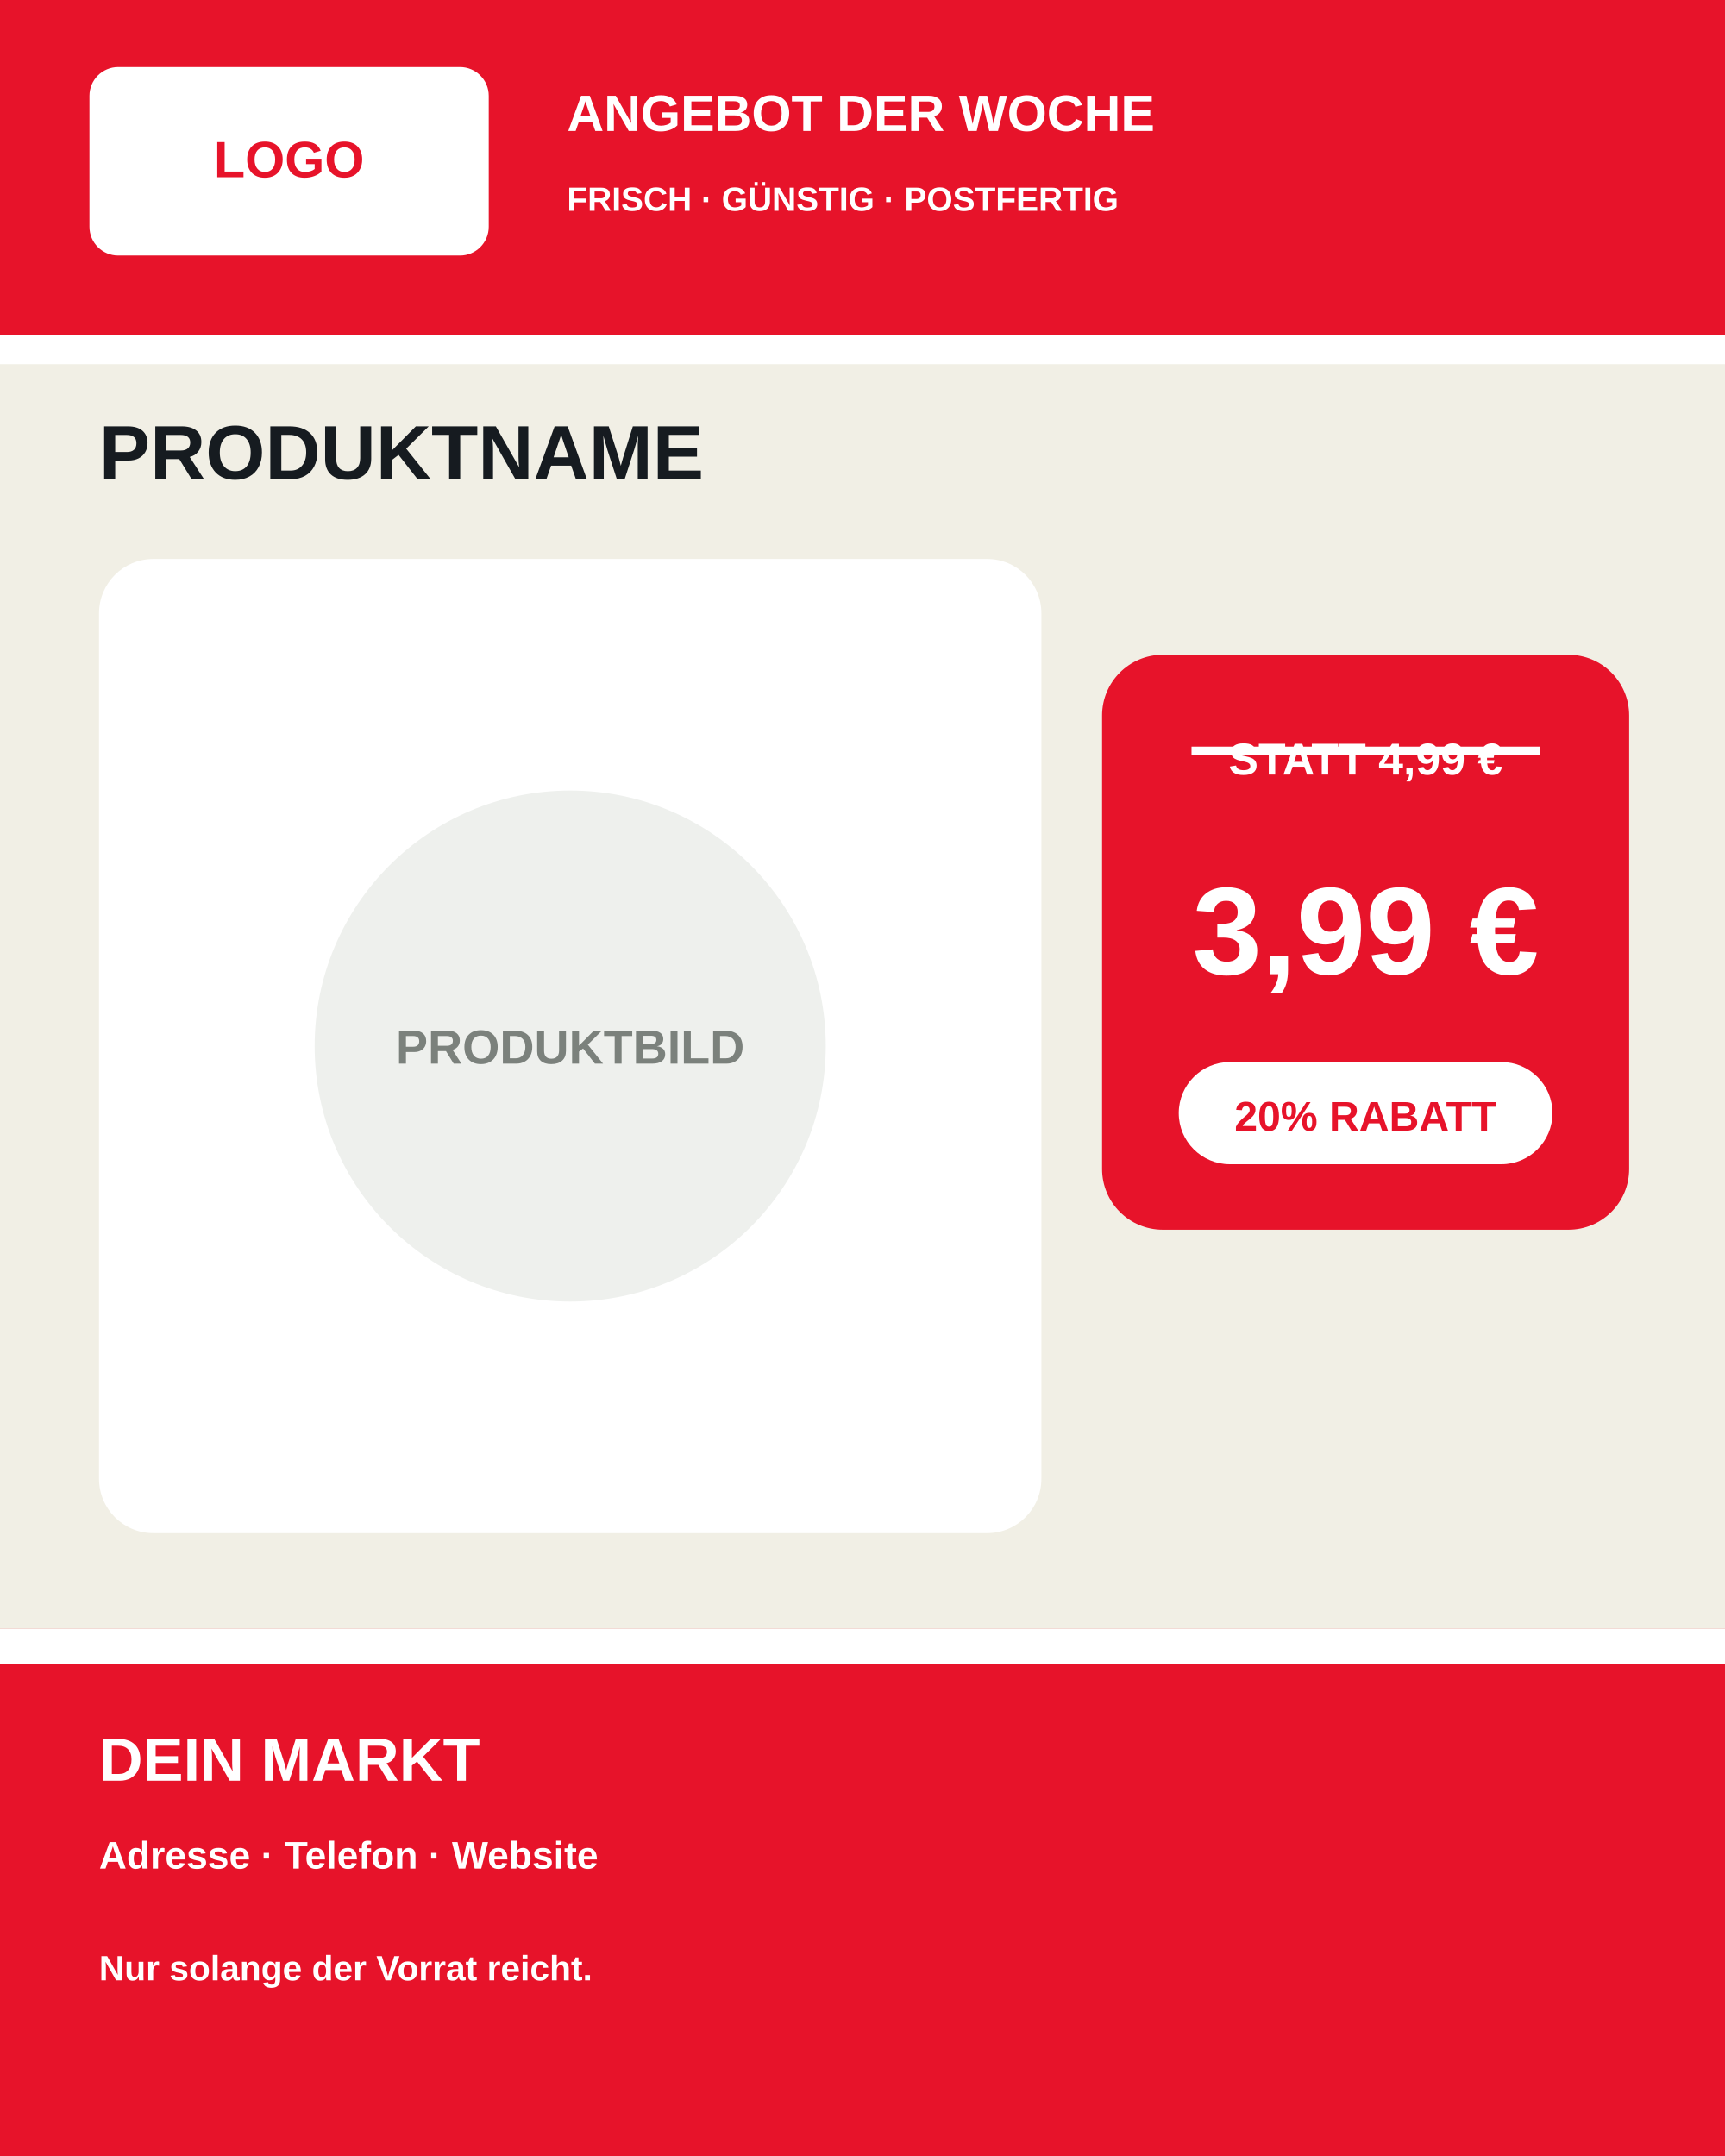
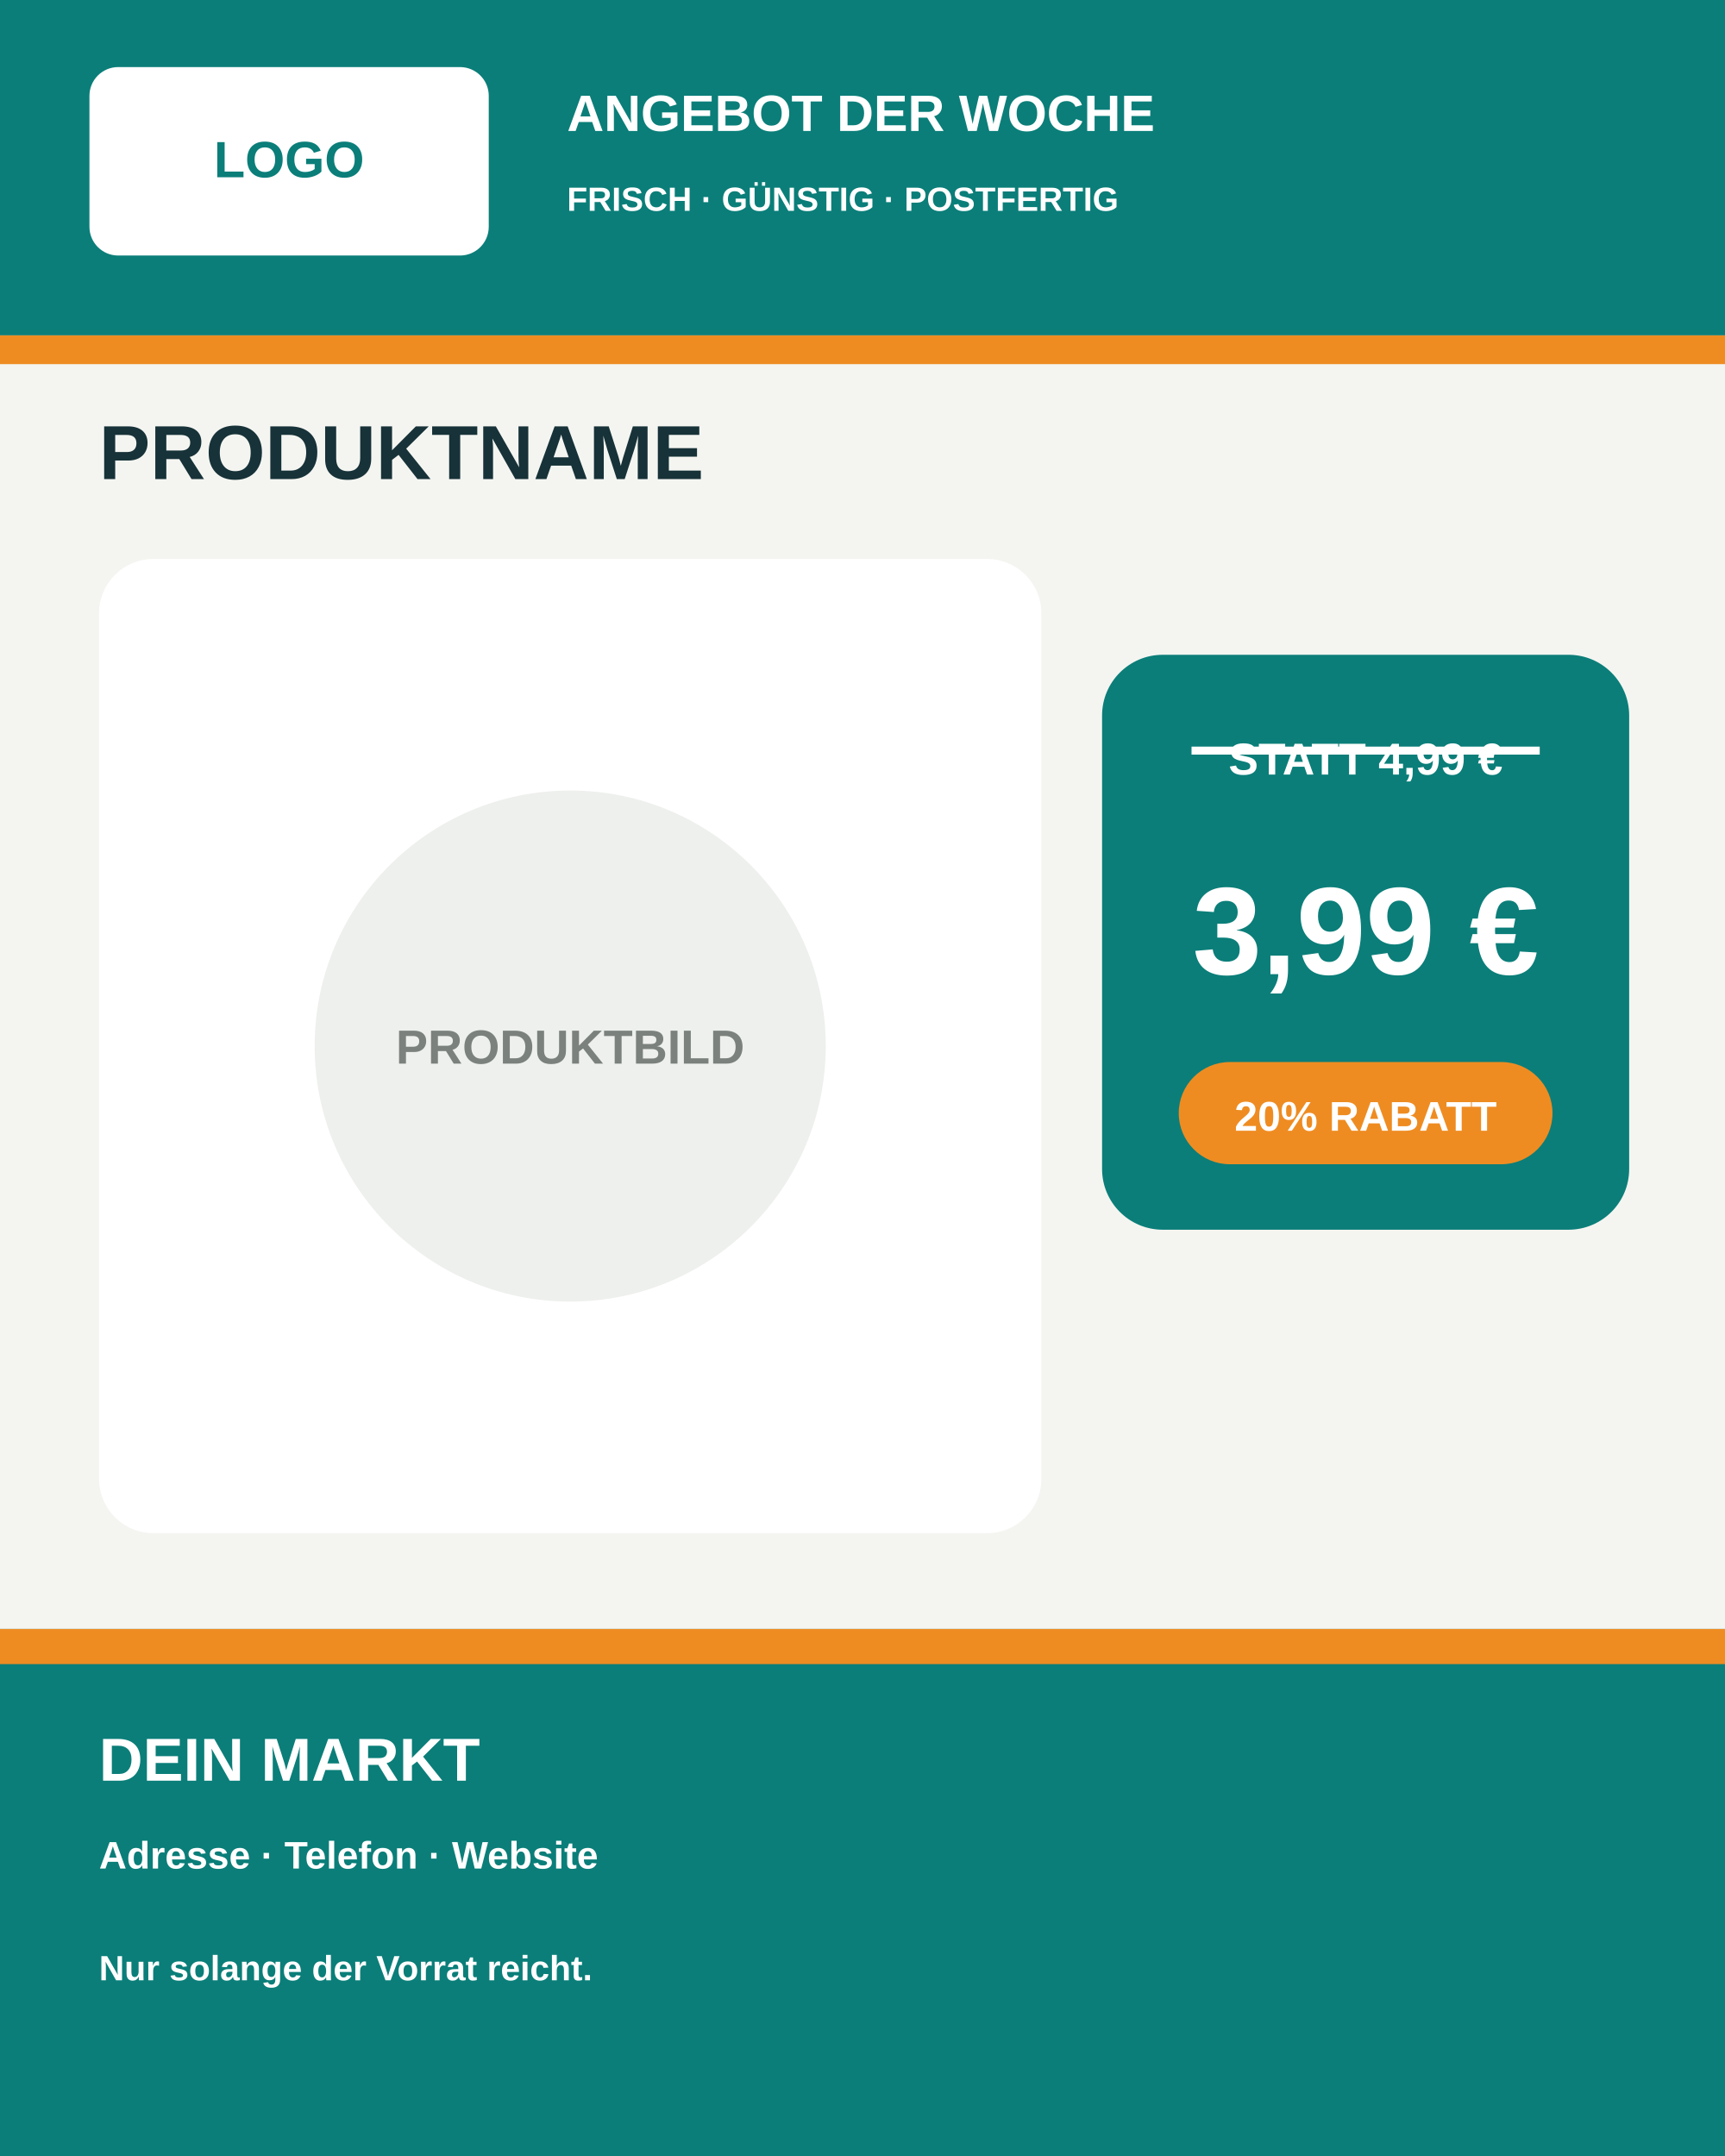
<svg xmlns="http://www.w3.org/2000/svg" width="1080" height="1350" viewBox="0 0 1080 1350">
-   <rect width="1080" height="1350" fill="#F1EFE5" />
-   <rect x="0" y="0" width="1080" height="210" fill="#E7132A" />
-   <rect x="0" y="210" width="1080" height="18" fill="#FFFFFF" />
+   <rect width="1080" height="1350" fill="#F4F5F1" />
+   <rect x="0" y="0" width="1080" height="210" fill="#0B7E79" />
+   <rect x="0" y="210" width="1080" height="18" fill="#EE8C22" />
  <rect x="56" y="42" width="250" height="118" rx="18" fill="#fff" />
-   <text x="181" y="111" text-anchor="middle" font-family="Arial,Helvetica,sans-serif" font-size="32" font-weight="800" fill="#E7132A">LOGO</text>
+   <text x="181" y="111" text-anchor="middle" font-family="Arial,Helvetica,sans-serif" font-size="32" font-weight="800" fill="#0B7E79">LOGO</text>
  <text x="355" y="82" font-family="Arial,Helvetica,sans-serif" font-size="32" font-weight="800" fill="#fff">ANGEBOT DER WOCHE</text>
  <text x="355" y="132" font-family="Arial,Helvetica,sans-serif" font-size="21" font-weight="700" fill="#fff">FRISCH · GÜNSTIG · POSTFERTIG</text>
-   <text x="62" y="300" font-family="Arial,Helvetica,sans-serif" font-size="48" font-weight="900" fill="#161B20">PRODUKTNAME</text>
+   <text x="62" y="300" font-family="Arial,Helvetica,sans-serif" font-size="48" font-weight="900" fill="#173238">PRODUKTNAME</text>
  <rect x="62" y="350" width="590" height="610" rx="34" fill="#fff" />
  <circle cx="357" cy="655" r="160" fill="#EEF0ED" />
  <text x="357" y="666" text-anchor="middle" font-family="Arial,Helvetica,sans-serif" font-size="30" font-weight="800" fill="#7B817C">PRODUKTBILD</text>
-   <rect x="690" y="410" width="330" height="360" rx="38" fill="#E7132A" />
+   <rect x="690" y="410" width="330" height="360" rx="38" fill="#0B7E79" />
  <text x="855" y="485" text-anchor="middle" font-family="Arial,Helvetica,sans-serif" font-size="28" font-weight="800" fill="#fff">STATT 4,99 €</text>
  <line x1="746" y1="470" x2="964" y2="470" stroke="#fff" stroke-width="5" />
  <text x="855" y="610" text-anchor="middle" font-family="Arial,Helvetica,sans-serif" font-size="78" font-weight="900" fill="#fff">3,99 €</text>
-   <rect x="738" y="665" width="234" height="64" rx="32" fill="#FFFFFF" />
-   <text x="855" y="708" text-anchor="middle" font-family="Arial,Helvetica,sans-serif" font-size="26" font-weight="900" fill="#E7132A">20% RABATT</text>
-   <rect x="0" y="1020" width="1080" height="330" fill="#E7132A" />
-   <rect x="0" y="1020" width="1080" height="22" fill="#FFFFFF" />
+   <rect x="738" y="665" width="234" height="64" rx="32" fill="#EE8C22" />
+   <text x="855" y="708" text-anchor="middle" font-family="Arial,Helvetica,sans-serif" font-size="26" font-weight="900" fill="#FFFFFF">20% RABATT</text>
+   <rect x="0" y="1020" width="1080" height="330" fill="#0B7E79" />
+   <rect x="0" y="1020" width="1080" height="22" fill="#EE8C22" />
  <text x="62" y="1115" font-family="Arial,Helvetica,sans-serif" font-size="38" font-weight="900" fill="#fff">DEIN MARKT</text>
  <text x="62" y="1170" font-family="Arial,Helvetica,sans-serif" font-size="24" font-weight="700" fill="#fff">Adresse · Telefon · Website</text>
  <text x="62" y="1240" font-family="Arial,Helvetica,sans-serif" font-size="22" font-weight="700" fill="#fff">Nur solange der Vorrat reicht.</text>
</svg>
